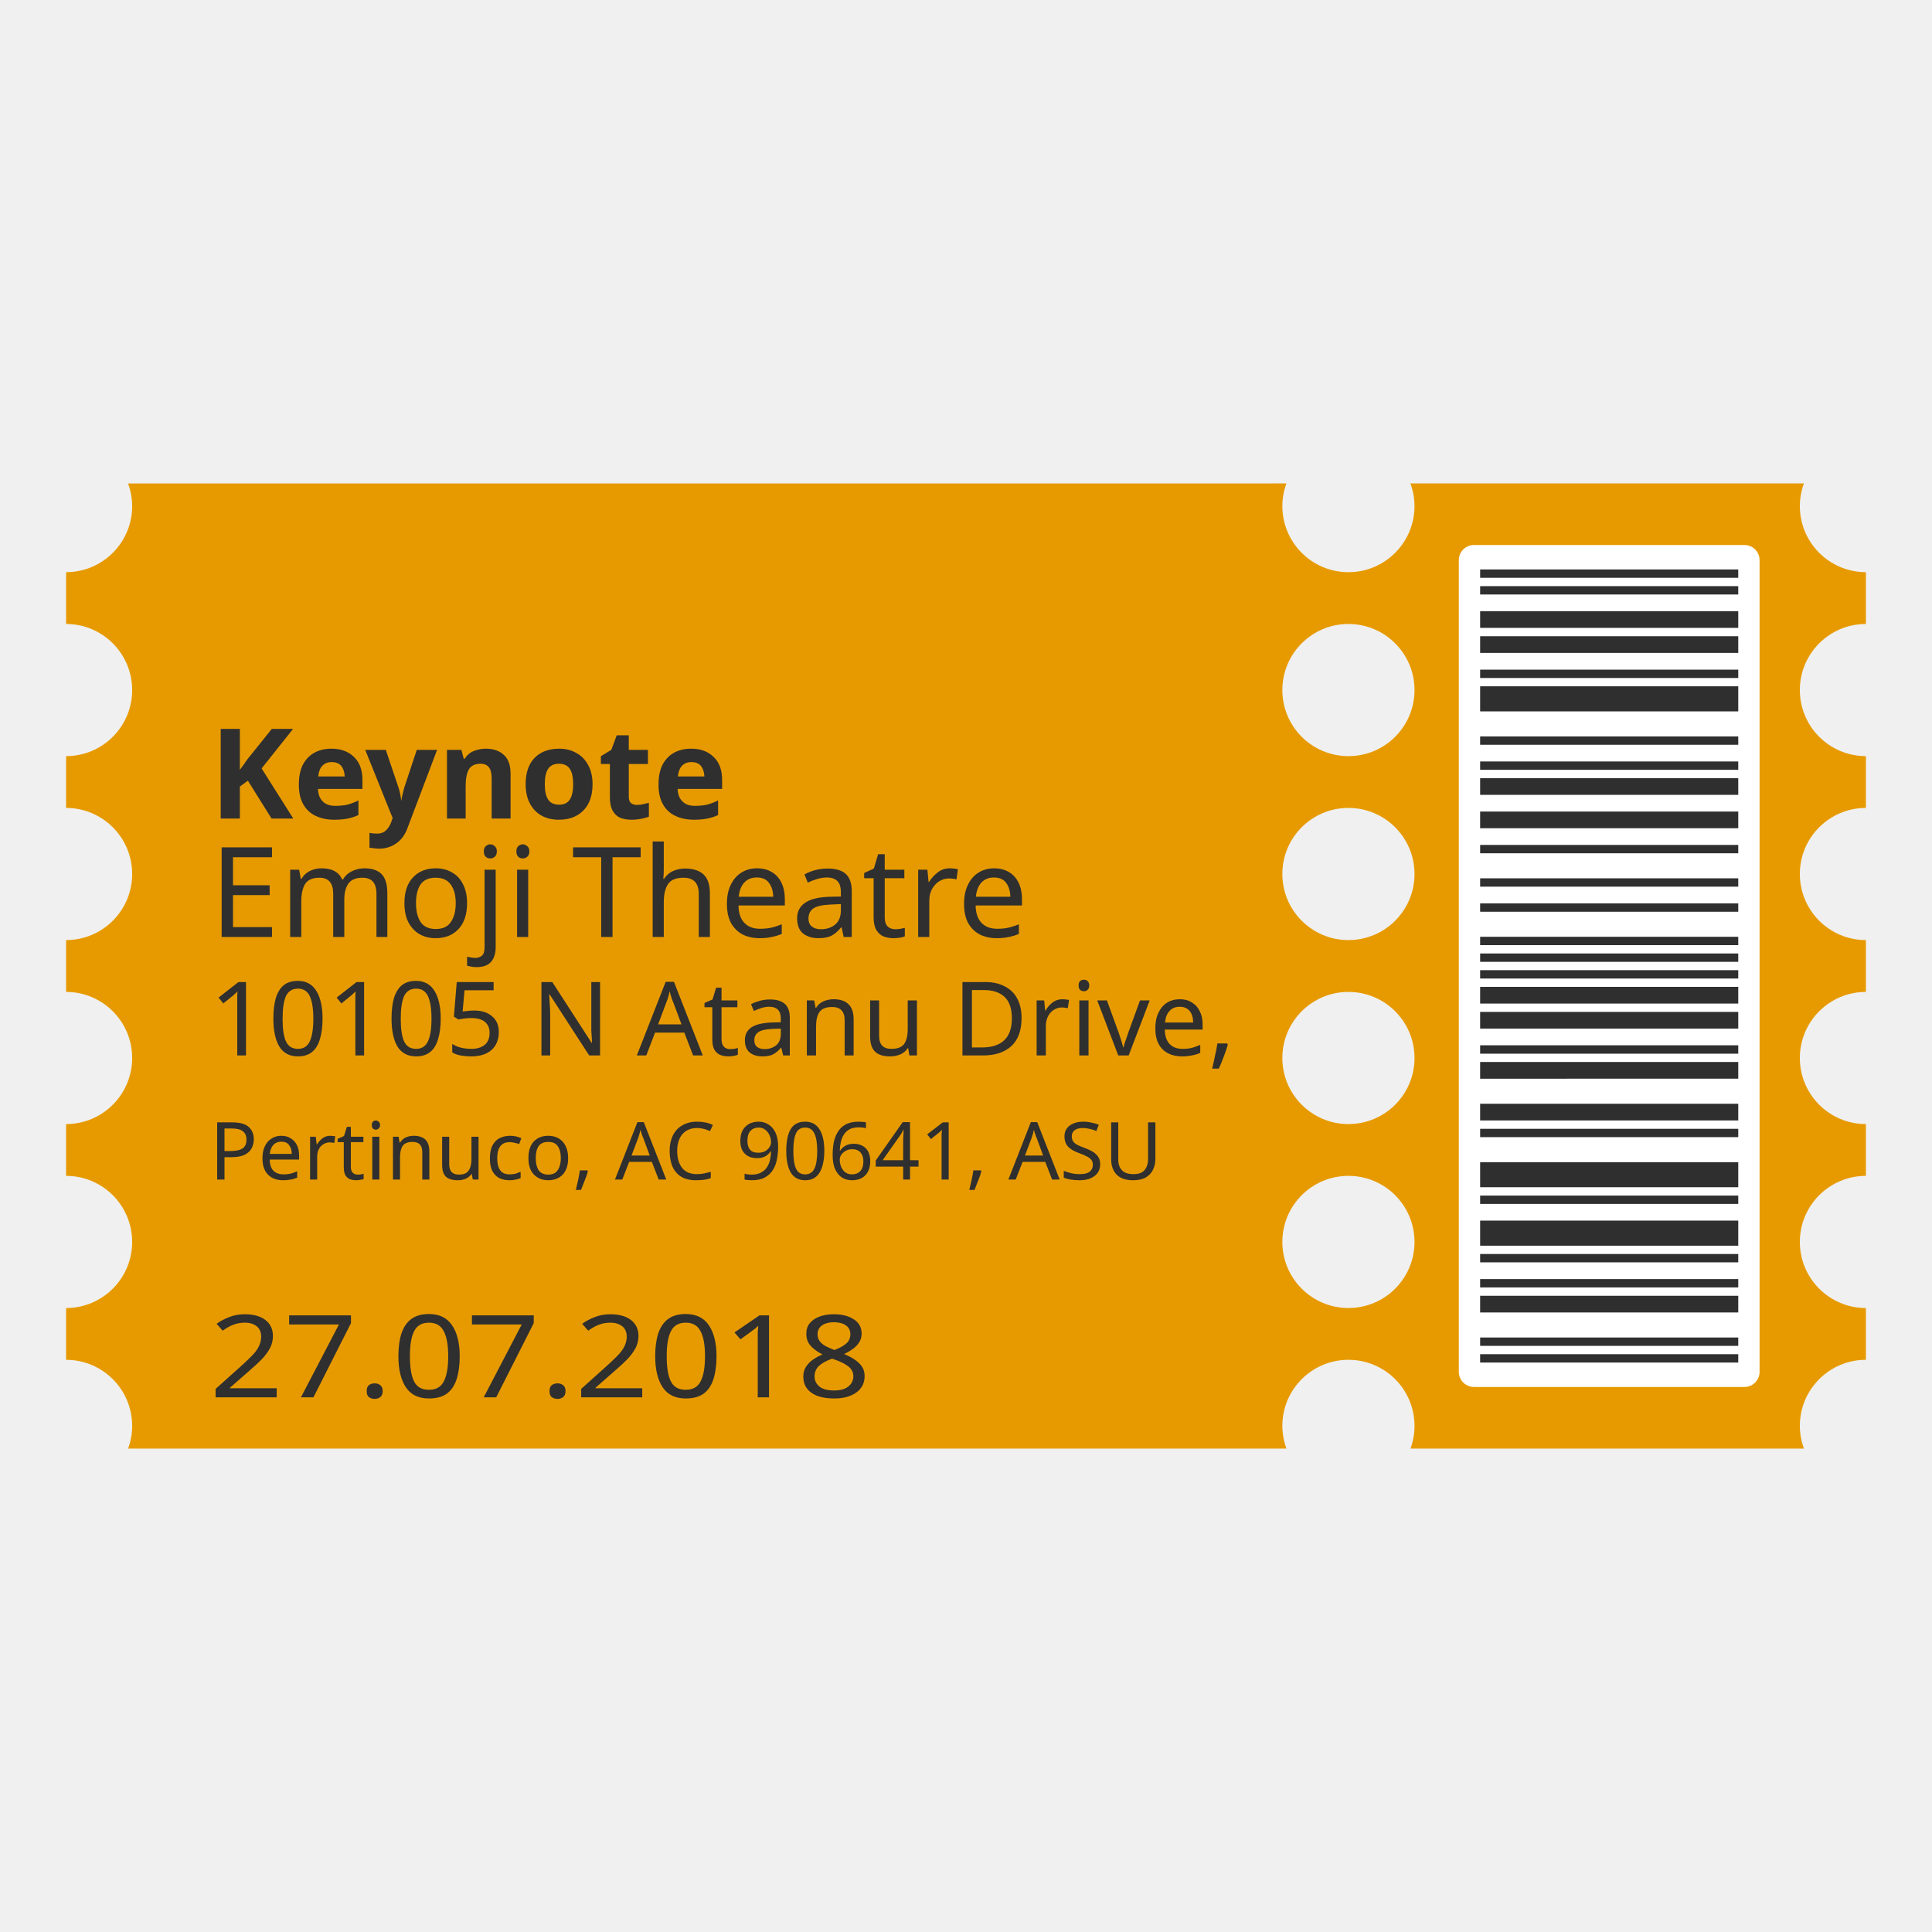
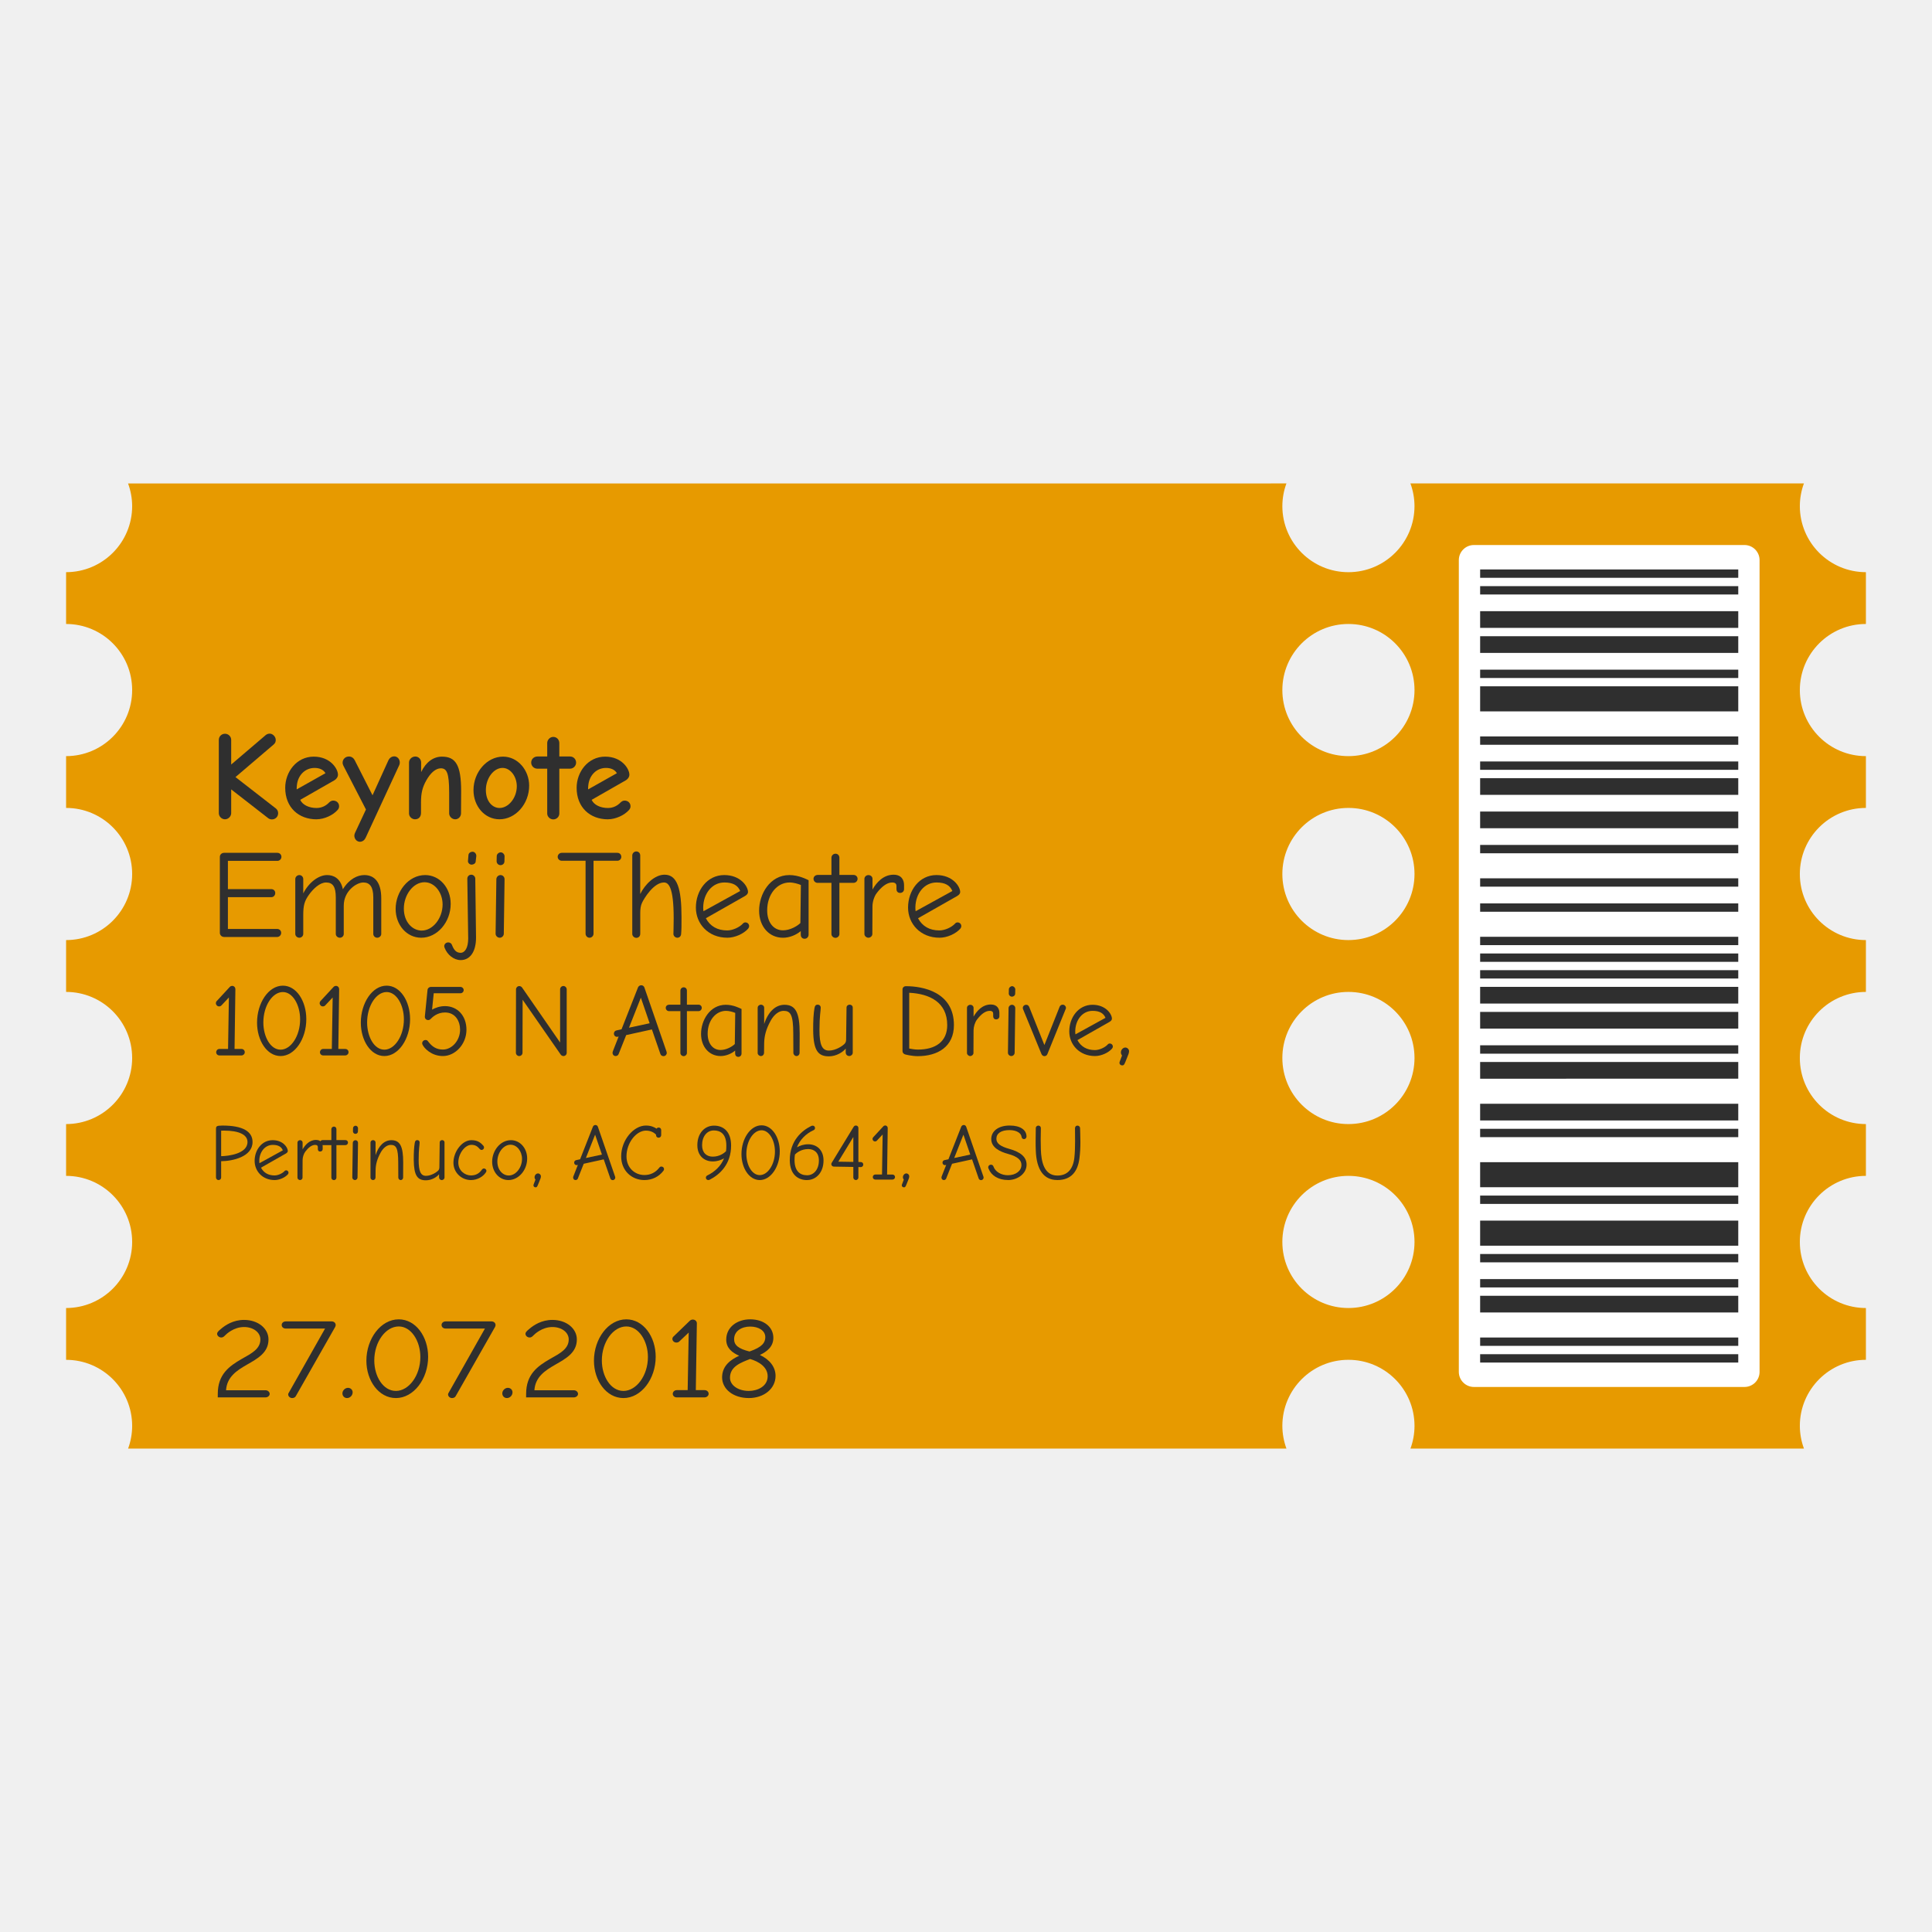
- <svg xmlns="http://www.w3.org/2000/svg" width="128" height="128" viewBox="0 0 128 128">
+ <svg xmlns="http://www.w3.org/2000/svg" width="128" height="128" version="1.1" viewBox="0 0 128 128">
  <path d="M8.484 32.03a4.378 4.378 0 0 1 .272 1.5 4.378 4.378 0 0 1-4.377 4.378v3.432a4.378 4.378 0 0 1 4.377 4.377 4.378 4.378 0 0 1-4.377 4.379v3.431a4.378 4.378 0 0 1 4.377 4.38 4.378 4.378 0 0 1-4.377 4.376v3.434a4.378 4.378 0 0 1 4.377 4.377 4.378 4.378 0 0 1-4.377 4.379v3.431a4.378 4.378 0 0 1 4.377 4.38 4.378 4.378 0 0 1-4.377 4.376v3.432a4.378 4.378 0 0 1 4.377 4.379 4.378 4.378 0 0 1-.268 1.5H85.23a4.378 4.378 0 0 1-.271-1.5 4.378 4.378 0 0 1 4.377-4.38 4.378 4.378 0 0 1 4.379 4.38 4.378 4.378 0 0 1-.268 1.5h26.069a4.378 4.378 0 0 1-.272-1.5 4.378 4.378 0 0 1 4.377-4.38v-3.43a4.378 4.378 0 0 1-4.377-4.378 4.378 4.378 0 0 1 4.377-4.379v-3.431a4.378 4.378 0 0 1-4.377-4.38 4.378 4.378 0 0 1 4.377-4.376v-3.434a4.378 4.378 0 0 1-4.377-4.377 4.378 4.378 0 0 1 4.377-4.379v-3.431a4.378 4.378 0 0 1-4.377-4.38 4.378 4.378 0 0 1 4.377-4.376v-3.432a4.378 4.378 0 0 1-4.377-4.379 4.378 4.378 0 0 1 .27-1.5h-26.07a4.378 4.378 0 0 1 .27 1.5 4.378 4.378 0 0 1-4.378 4.38 4.378 4.378 0 0 1-4.377-4.38 4.378 4.378 0 0 1 .27-1.5zm80.852 9.31a4.378 4.378 0 0 1 4.379 4.377 4.378 4.378 0 0 1-4.38 4.379 4.378 4.378 0 0 1-4.376-4.38 4.378 4.378 0 0 1 4.377-4.376zm0 12.187a4.378 4.378 0 0 1 4.379 4.38 4.378 4.378 0 0 1-4.38 4.376 4.378 4.378 0 0 1-4.376-4.377 4.378 4.378 0 0 1 4.377-4.379zm0 12.19a4.378 4.378 0 0 1 4.379 4.377 4.378 4.378 0 0 1-4.38 4.379 4.378 4.378 0 0 1-4.376-4.38 4.378 4.378 0 0 1 4.377-4.376zm0 12.187a4.378 4.378 0 0 1 4.379 4.38 4.378 4.378 0 0 1-4.38 4.376 4.378 4.378 0 0 1-4.376-4.377 4.378 4.378 0 0 1 4.377-4.379z" fill="#e79a00" stroke-width=".6" paint-order="stroke fill markers" />
-   <text style="line-height:7.109px;-inkscape-font-specification:'Comic Neue'" x="13.835" y="54.366" transform="matrix(1.00251 0 0 .9975 0 0)" font-weight="400" font-size="11.374" font-family="Comic Neue" letter-spacing="0" word-spacing="0" fill="none" stroke="#000">
-     <tspan x="13.835" y="54.366" style="-inkscape-font-specification:'Comic Neue Bold'" font-weight="700" font-size="8.341" fill="#2f2f2f" stroke="none" stroke-width="1.696">Keynote</tspan>
-     <tspan x="13.835" y="62.233" style="-inkscape-font-specification:'Comic Neue'" font-size="8.341" fill="#2f2f2f" stroke="none" stroke-width="1.696">Emoji Theatre</tspan>
-     <tspan x="13.835" y="70.1" style="-inkscape-font-specification:'Comic Neue'" font-size="6.824" fill="#2f2f2f" stroke="none" stroke-width="1.696">10105 N Atanu Drive,</tspan>
-     <tspan x="13.835" y="78.346" style="-inkscape-font-specification:'Comic Neue'" font-size="5.308" fill="#2f2f2f" stroke="none" stroke-width="1.696">Pertinuco, AC 90641, ASU</tspan>
-   </text>
-   <text style="line-height:5.05px;-inkscape-font-specification:'Comic Neue'" x="13.069" y="98.252" transform="scale(1.06127 .94227)" font-size="8.081" font-family="Comic Neue" letter-spacing="0" word-spacing="0" fill="none" stroke="#000">
-     <tspan x="13.069" y="98.252" fill="#2f2f2f" stroke="none">27.07.2018</tspan>
-   </text>
-   <rect width="19.925" height="55.781" x="96.651" y="36.109" rx="1" ry="1" fill="#fff" stroke-width=".6" paint-order="stroke fill markers" />
-   <g fill="#2f2f2f" stroke-width=".19" stroke-linecap="round" stroke-linejoin="round">
-     <path d="M98.063 90.273v-.554h17.101v.554zM98.063 89.166v-.553h17.101v.553zM98.063 86.954v-1.106h17.101v1.106zM98.063 85.295v-.553h17.101v.553zM98.063 83.635v-.553h17.101v.553zM98.063 82.53v-1.66h17.101v1.66zM98.063 79.764v-.554h17.101v.554zM98.063 78.657v-1.659h17.101v1.66zM98.063 75.339v-.553h17.101v.553zM98.063 74.232v-1.106h17.101v1.106zM98.063 71.467V70.36h17.101v1.106zM98.063 69.808v-.554h17.101v.554zM98.063 68.148v-1.106h17.101v1.106zM98.063 66.489v-1.106h17.101v1.106zM98.063 64.83v-.553h17.101v.553zM98.063 63.723v-.553h17.101v.553zM98.063 62.617v-.553h17.101v.553zM98.063 60.405v-.553h17.101v.553zM98.063 58.745v-.553h17.101v.553zM98.063 56.533v-.553h17.101v.553zM98.063 54.874v-1.107h17.101v1.107zM98.063 52.661v-1.106h17.101v1.106zM98.063 51.002v-.553h17.101v.553zM98.063 49.343v-.554h17.101v.554zM98.063 47.13v-1.66h17.101v1.66zM98.063 44.918v-.553h17.101v.553zM98.063 43.258v-1.106h17.101v1.106zM98.063 41.6v-1.107h17.101v1.106zM98.063 39.387v-.553h17.101v.553zM98.063 38.28v-.553h17.101v.553z" />
+   <g transform="scale(1.0025 .9975)" fill="#2f2f2f" aria-label="KeynoteEmoji Theatre10105 N Atanu Drive,Pertinuco, AC 90641, ASU">
+     <path d="m17.972 54.424c0.225 0 0.409-0.175 0.409-0.409 0-0.125-0.042-0.234-0.158-0.325l-2.661-2.077 2.519-2.16c0.117-0.1 0.142-0.2 0.142-0.309 0-0.209-0.192-0.417-0.4-0.417-0.1 0-0.2 0.042-0.267 0.1l-2.277 1.952v-1.635c0-0.234-0.192-0.409-0.409-0.409-0.225 0-0.409 0.175-0.409 0.409v4.863c0 0.217 0.183 0.409 0.409 0.409 0.217 0 0.409-0.192 0.409-0.409v-1.576l2.444 1.91c0.067 0.05 0.142 0.083 0.25 0.083z" />
+     <path d="m20.917 54.416c0.517 0 1.093-0.275 1.393-0.617 0.067-0.075 0.1-0.15 0.1-0.25 0-0.217-0.167-0.375-0.392-0.375-0.108 0-0.2 0.058-0.275 0.133-0.183 0.192-0.459 0.359-0.826 0.359-0.475 0-0.918-0.192-1.076-0.542l2.235-1.284c0.175-0.1 0.259-0.25 0.259-0.384 0-0.392-0.5-1.201-1.601-1.201-1.143 0-1.885 1.026-1.885 2.069 0 1.31 0.892 2.094 2.069 2.094zm-1.31-1.985c0-0.117 0-0.175 0.017-0.3 0.067-0.617 0.517-1.126 1.168-1.126 0.325 0 0.584 0.117 0.717 0.35z" />
+     <path d="m23.786 55.909c0.175 0 0.309-0.117 0.375-0.259l2.227-4.838c0.025-0.05 0.033-0.117 0.033-0.167 0-0.234-0.167-0.409-0.367-0.409-0.175 0-0.317 0.117-0.384 0.259l-1.051 2.327-1.176-2.327c-0.058-0.117-0.183-0.25-0.384-0.25-0.234 0-0.417 0.183-0.417 0.409 0 0.075 0.025 0.15 0.05 0.2l1.493 2.911-0.726 1.56c-0.025 0.058-0.042 0.125-0.042 0.175 0 0.225 0.167 0.409 0.367 0.409z" />
+     <path d="m27.431 54.416c0.25 0 0.392-0.183 0.392-0.417v-0.701c0-0.617 0.092-1.001 0.342-1.451 0.284-0.517 0.634-0.817 0.968-0.817 0.384 0 0.551 0.284 0.551 1.61v1.385c0 0.2 0.183 0.392 0.4 0.392 0.225 0 0.384-0.192 0.384-0.4 0-0.475 0.008-0.759 0.008-1.46 0-1.743-0.359-2.302-1.268-2.302-0.567 0-1.059 0.359-1.376 1.026v-0.634c0-0.225-0.175-0.4-0.384-0.4-0.217 0-0.417 0.175-0.417 0.4v3.386c0 0.2 0.183 0.384 0.4 0.384z" />
+     <path d="m33.011 54.416c1.059 0 1.96-1.018 1.96-2.235 0-1.026-0.751-1.927-1.727-1.927-1.059 0-1.952 1.026-1.952 2.227 0 1.068 0.742 1.935 1.718 1.935zm0-0.751c-0.45 0-0.901-0.417-0.901-1.193s0.509-1.468 1.101-1.468c0.525 0 0.943 0.576 0.943 1.218 0 0.767-0.542 1.443-1.143 1.443z" />
+     <path d="m36.564 54.424c0.217 0 0.4-0.175 0.4-0.392v-2.978h0.709c0.225 0 0.4-0.192 0.4-0.4 0-0.234-0.175-0.409-0.4-0.409h-0.709v-0.892c0-0.209-0.158-0.409-0.4-0.409-0.225 0-0.4 0.2-0.4 0.409v0.892h-0.642c-0.217 0-0.417 0.158-0.417 0.409 0 0.209 0.175 0.4 0.4 0.4h0.659v2.978c0 0.217 0.192 0.392 0.4 0.392z" />
+     <path d="m40.176 54.416c0.517 0 1.093-0.275 1.393-0.617 0.067-0.075 0.1-0.15 0.1-0.25 0-0.217-0.167-0.375-0.392-0.375-0.108 0-0.2 0.058-0.275 0.133-0.183 0.192-0.459 0.359-0.826 0.359-0.475 0-0.918-0.192-1.076-0.542l2.235-1.284c0.175-0.1 0.259-0.25 0.259-0.384 0-0.392-0.5-1.201-1.601-1.201-1.143 0-1.885 1.026-1.885 2.069 0 1.31 0.892 2.094 2.069 2.094zm-1.31-1.985c0-0.117 0-0.175 0.017-0.3 0.067-0.617 0.517-1.126 1.168-1.126 0.325 0 0.584 0.117 0.717 0.35z" />
+     <path d="m14.803 62.233h3.512c0.15 0 0.267-0.125 0.267-0.275s-0.117-0.259-0.267-0.259h-3.253v-2.11h2.869c0.15 0 0.259-0.125 0.259-0.275s-0.108-0.259-0.259-0.259h-2.869v-1.877h3.27c0.15 0 0.267-0.125 0.267-0.267 0-0.15-0.117-0.267-0.267-0.267h-3.528c-0.15 0-0.275 0.117-0.275 0.267v5.046c0 0.15 0.125 0.275 0.275 0.275z" />
+     <path d="m19.782 62.283c0.142 0 0.259-0.117 0.259-0.25v-1.243c0-0.651 0.075-0.934 0.375-1.36 0.292-0.409 0.726-0.817 1.134-0.817 0.45 0 0.642 0.292 0.642 0.993v2.427c0 0.133 0.125 0.25 0.267 0.25 0.15 0 0.259-0.117 0.259-0.25v-1.885c0-0.959 0.834-1.535 1.293-1.535 0.425 0 0.659 0.284 0.659 0.993v2.427c0 0.133 0.117 0.25 0.259 0.25s0.267-0.117 0.267-0.25v-2.369c0-1.118-0.484-1.543-1.118-1.543-0.45 0-0.993 0.25-1.418 0.943-0.158-0.751-0.634-0.943-1.043-0.943-0.567 0-1.209 0.492-1.576 1.218v-0.959c0-0.133-0.108-0.259-0.259-0.259-0.142 0-0.267 0.125-0.267 0.259v3.653c0 0.133 0.125 0.25 0.267 0.25z" />
+     <path d="m27.84 62.283c1.051 0 1.944-1.026 1.944-2.252 0-1.068-0.734-1.91-1.685-1.91-1.126 0-1.952 1.118-1.952 2.244 0 1.076 0.734 1.918 1.693 1.918zm0.033-0.475c-0.617 0-1.184-0.567-1.184-1.46 0-0.909 0.617-1.752 1.368-1.752 0.676 0 1.193 0.692 1.193 1.476 0 0.926-0.651 1.735-1.376 1.735z" />
+     <path d="m31.168 57.429c0.125 0 0.259-0.083 0.267-0.2l0.042-0.359c0.017-0.133-0.092-0.3-0.25-0.3-0.125 0-0.25 0.083-0.267 0.209l-0.033 0.4c-0.017 0.117 0.1 0.25 0.242 0.25zm-0.726 6.339c0.617 0 1.018-0.542 1.018-1.501 0-0.309-0.05-3.678-0.05-3.912 0-0.133-0.125-0.259-0.259-0.259-0.158 0-0.267 0.117-0.267 0.267 0 0.334 0.058 3.653 0.058 3.97 0 0.617-0.217 0.951-0.5 0.951-0.267 0-0.434-0.158-0.567-0.509-0.033-0.108-0.133-0.183-0.25-0.183-0.158 0-0.267 0.125-0.267 0.25 0 0.033 0.017 0.083 0.025 0.108 0.175 0.459 0.601 0.817 1.059 0.817z" />
+     <path d="m33.078 57.462c0.133 0 0.259-0.1 0.259-0.25l0.008-0.342c0-0.125-0.117-0.259-0.25-0.259s-0.267 0.117-0.267 0.25l-0.008 0.342c0 0.142 0.117 0.259 0.259 0.259zm-0.05 4.821c0.142 0 0.267-0.125 0.267-0.267l0.05-3.62c0-0.15-0.117-0.275-0.267-0.275-0.142 0-0.275 0.125-0.275 0.275l-0.05 3.62c0 0.142 0.125 0.267 0.275 0.267z" />
+     <path d="m38.958 62.283c0.15 0 0.267-0.125 0.267-0.267v-4.846h1.576c0.15 0 0.259-0.117 0.259-0.259 0-0.15-0.108-0.267-0.259-0.267h-3.678c-0.142 0-0.267 0.117-0.267 0.267 0 0.142 0.125 0.259 0.267 0.259h1.576v4.846c0 0.142 0.117 0.267 0.259 0.267z" />
+     <path d="m42.053 62.291c0.142 0 0.259-0.1 0.259-0.275v-1.351c0-0.275 0.025-0.517 0.125-0.717 0.125-0.267 0.759-1.335 1.443-1.335 0.284 0 0.642 0.259 0.642 2.369 0 0.509-0.017 0.909-0.017 1.051 0 0.133 0.125 0.25 0.259 0.25 0.142 0 0.242-0.108 0.25-0.25 0.025-0.284 0.025-0.559 0.025-1.109 0-1.885-0.275-2.828-1.118-2.828-0.659 0-1.301 0.651-1.61 1.284v-2.561c0-0.142-0.1-0.267-0.259-0.267-0.15 0-0.267 0.125-0.267 0.267v5.213c0 0.133 0.125 0.259 0.267 0.259z" />
+     <path d="m48.066 62.283c0.509 0 1.084-0.267 1.376-0.601 0.033-0.042 0.067-0.108 0.067-0.167 0-0.142-0.108-0.25-0.25-0.25-0.067 0-0.133 0.033-0.167 0.083-0.225 0.242-0.667 0.45-1.034 0.45-0.642 0-1.126-0.275-1.41-0.809l2.586-1.476c0.142-0.083 0.2-0.175 0.2-0.267 0-0.367-0.492-1.126-1.568-1.126-1.134 0-1.877 1.026-1.877 2.16 0 1.076 0.817 2.002 2.077 2.002zm-1.576-1.76c-0.017-0.1-0.017-0.175-0.017-0.267 0.017-0.909 0.584-1.643 1.401-1.643 0.576 0 0.892 0.2 1.043 0.567z" />
+     <path d="m53.179 62.35c0.15 0 0.259-0.125 0.259-0.275v-3.612c-0.142-0.067-0.659-0.342-1.268-0.342-1.293 0-2.002 1.268-2.002 2.361 0 1.076 0.676 1.802 1.576 1.802 0.442 0 0.884-0.192 1.176-0.442v0.234c0 0.15 0.083 0.275 0.259 0.275zm-1.435-0.559c-0.609 0-1.043-0.509-1.043-1.326 0-1.068 0.651-1.852 1.485-1.852 0.267 0 0.592 0.1 0.742 0.167l-0.033 2.527c-0.192 0.192-0.667 0.484-1.151 0.484z" />
+     <path d="m55.215 62.291c0.133 0 0.259-0.117 0.259-0.25v-3.403h0.934c0.15 0 0.267-0.125 0.267-0.267 0-0.15-0.117-0.259-0.267-0.259h-0.934v-1.143c0-0.142-0.1-0.267-0.259-0.267-0.15 0-0.267 0.125-0.267 0.267v1.143h-0.901c-0.15 0-0.284 0.1-0.284 0.259 0 0.142 0.117 0.267 0.267 0.267h0.918v3.403c0 0.133 0.125 0.25 0.267 0.25z" />
+     <path d="m57.392 62.283c0.133 0 0.259-0.117 0.259-0.242l0.008-1.843c0-0.284 0.108-0.659 0.284-0.884 0.284-0.375 0.642-0.701 1.018-0.701 0.225 0 0.284 0.108 0.284 0.242v0.192c0 0.125 0.058 0.259 0.242 0.259 0.15 0 0.259-0.108 0.259-0.25v-0.267c0-0.317-0.15-0.692-0.692-0.692-0.692 0-1.143 0.542-1.393 0.984v-0.709c0-0.142-0.117-0.25-0.267-0.25-0.142 0-0.267 0.108-0.267 0.25v3.67c0 0.125 0.133 0.242 0.267 0.242z" />
+     <path d="m62.088 62.283c0.509 0 1.084-0.267 1.376-0.601 0.033-0.042 0.067-0.108 0.067-0.167 0-0.142-0.108-0.25-0.25-0.25-0.067 0-0.133 0.033-0.167 0.083-0.225 0.242-0.667 0.45-1.034 0.45-0.642 0-1.126-0.275-1.41-0.809l2.586-1.476c0.142-0.083 0.2-0.175 0.2-0.267 0-0.367-0.492-1.126-1.568-1.126-1.134 0-1.877 1.026-1.877 2.16 0 1.076 0.817 2.002 2.077 2.002zm-1.576-1.76c-0.017-0.1-0.017-0.175-0.017-0.267 0.017-0.909 0.584-1.643 1.401-1.643 0.576 0 0.892 0.2 1.043 0.567z" />
+     <path d="m14.497 70.1h1.467c0.109 0 0.212-0.096 0.212-0.212 0-0.116-0.082-0.218-0.225-0.218h-0.45l0.055-3.972c0-0.109-0.082-0.218-0.218-0.218-0.041 0-0.116 0.027-0.15 0.068l-0.86 0.935c-0.041 0.041-0.061 0.096-0.061 0.143 0 0.116 0.089 0.218 0.212 0.218 0.061 0 0.116-0.02 0.157-0.068l0.491-0.525-0.055 3.419h-0.573c-0.123 0-0.212 0.102-0.212 0.218s0.089 0.212 0.212 0.212z" />
+     <path d="m18.544 70.141c0.935 0 1.699-1.133 1.699-2.45 0-1.194-0.648-2.225-1.549-2.225-0.955 0-1.706 1.16-1.706 2.457 0 1.181 0.648 2.218 1.556 2.218zm0-0.423c-0.676 0-1.14-0.867-1.14-1.808 0-1.105 0.601-2.02 1.29-2.02 0.655 0 1.14 0.86 1.14 1.815 0 1.099-0.607 2.013-1.29 2.013z" />
+     <path d="m21.355 70.1h1.467c0.109 0 0.212-0.096 0.212-0.212 0-0.116-0.082-0.218-0.225-0.218h-0.45l0.055-3.972c0-0.109-0.082-0.218-0.218-0.218-0.041 0-0.116 0.027-0.15 0.068l-0.86 0.935c-0.041 0.041-0.061 0.096-0.061 0.143 0 0.116 0.089 0.218 0.212 0.218 0.061 0 0.116-0.02 0.157-0.068l0.491-0.525-0.055 3.419h-0.573c-0.123 0-0.212 0.102-0.212 0.218s0.089 0.212 0.212 0.212z" />
+     <path d="m25.402 70.141c0.935 0 1.699-1.133 1.699-2.45 0-1.194-0.648-2.225-1.549-2.225-0.955 0-1.706 1.16-1.706 2.457 0 1.181 0.648 2.218 1.556 2.218zm0-0.423c-0.676 0-1.14-0.867-1.14-1.808 0-1.105 0.601-2.02 1.29-2.02 0.655 0 1.14 0.86 1.14 1.815 0 1.099-0.607 2.013-1.29 2.013z" />
+     <path d="m29.271 70.141c0.812 0 1.556-0.785 1.556-1.747 0-0.942-0.607-1.569-1.419-1.569-0.355 0-0.641 0.116-0.853 0.232l0.109-1.085h1.761c0.116 0 0.218-0.089 0.218-0.212 0-0.116-0.102-0.212-0.218-0.212h-1.952c-0.102 0-0.205 0.082-0.218 0.191l-0.177 1.767c-0.014 0.13 0.075 0.246 0.218 0.246 0.068 0 0.109-0.02 0.164-0.075 0.13-0.13 0.437-0.43 0.949-0.43 0.689 0 0.996 0.58 0.996 1.146 0 0.71-0.532 1.317-1.133 1.317-0.437 0-0.717-0.198-0.969-0.525-0.048-0.068-0.082-0.109-0.184-0.109-0.116 0-0.218 0.096-0.218 0.212 0 0.034 0.007 0.075 0.027 0.102 0.096 0.218 0.573 0.751 1.344 0.751z" />
+     <path d="m34.314 70.141c0.116 0 0.218-0.096 0.218-0.218l0.007-3.521 2.518 3.644c0.041 0.061 0.123 0.096 0.177 0.096 0.123 0 0.218-0.096 0.218-0.218v-4.217c0-0.116-0.102-0.218-0.218-0.218-0.123 0-0.218 0.102-0.218 0.218v3.535l-2.518-3.658c-0.048-0.055-0.102-0.089-0.184-0.089-0.116 0-0.212 0.102-0.212 0.212l-0.007 4.217c0 0.116 0.102 0.218 0.218 0.218z" />
+     <path d="m43.847 70.148c0.13 0 0.218-0.109 0.218-0.212 0-0.055-0.02-0.102-0.041-0.164l-1.44-4.19c-0.034-0.089-0.116-0.143-0.205-0.143-0.082 0-0.171 0.048-0.212 0.136l-1.092 2.791-0.341 0.075c-0.096 0.02-0.164 0.109-0.164 0.212 0 0.116 0.082 0.205 0.191 0.212 0.034 0 0.082-0.007 0.123-0.02l-0.375 0.962c-0.02 0.055-0.027 0.089-0.027 0.116 0 0.123 0.082 0.218 0.205 0.218 0.089 0 0.171-0.055 0.198-0.136l0.498-1.256 1.699-0.375 0.56 1.624c0.027 0.096 0.116 0.15 0.205 0.15zm-2.279-1.89 0.785-1.993 0.58 1.699z" />
+     <path d="m45.184 70.148c0.109 0 0.212-0.096 0.212-0.205v-2.784h0.764c0.123 0 0.218-0.102 0.218-0.218 0-0.123-0.096-0.212-0.218-0.212h-0.764v-0.935c0-0.116-0.082-0.218-0.212-0.218-0.123 0-0.218 0.102-0.218 0.218v0.935h-0.737c-0.123 0-0.232 0.082-0.232 0.212 0 0.116 0.096 0.218 0.218 0.218h0.751v2.784c0 0.109 0.102 0.205 0.218 0.205z" />
+     <path d="m48.794 70.196c0.123 0 0.212-0.102 0.212-0.225v-2.955c-0.116-0.055-0.539-0.28-1.037-0.28-1.058 0-1.638 1.037-1.638 1.931 0 0.88 0.553 1.474 1.29 1.474 0.362 0 0.723-0.157 0.962-0.362v0.191c0 0.123 0.068 0.225 0.212 0.225zm-1.174-0.457c-0.498 0-0.853-0.416-0.853-1.085 0-0.873 0.532-1.515 1.215-1.515 0.218 0 0.484 0.082 0.607 0.136l-0.027 2.068c-0.157 0.157-0.546 0.396-0.942 0.396z" />
+     <path d="m50.289 70.141c0.123 0 0.205-0.102 0.205-0.225l0.007-0.607c0.007-0.498 0.123-0.955 0.43-1.515 0.232-0.423 0.553-0.655 0.853-0.655 0.457 0 0.641 0.246 0.641 1.529 0 0.676 0.007 0.955 0.007 1.262 0 0.109 0.096 0.212 0.205 0.212 0.123 0 0.205-0.102 0.205-0.218 0-0.314 0.007-0.587 0.007-1.283 0-1.365-0.259-1.904-1.003-1.904-0.594 0-1.078 0.457-1.344 1.276v-1.078c0-0.116-0.096-0.205-0.212-0.205-0.116 0-0.218 0.089-0.218 0.205v3.009c0 0.102 0.102 0.198 0.218 0.198z" />
+     <path d="m54.772 70.161c0.505 0 0.942-0.287 1.119-0.519v0.259c0 0.136 0.096 0.239 0.239 0.239 0.116 0 0.225-0.102 0.225-0.212v-3.009c0-0.116-0.096-0.191-0.205-0.191-0.102 0-0.205 0.075-0.205 0.191l-0.027 2.081c0 0.082 0 0.212-0.082 0.307-0.136 0.157-0.601 0.471-1.058 0.471-0.45 0-0.621-0.396-0.621-1.344 0-0.996 0.082-1.269 0.082-1.501 0-0.13-0.089-0.205-0.198-0.205-0.13 0-0.191 0.075-0.218 0.252-0.055 0.321-0.089 0.812-0.082 1.454 0.014 1.331 0.321 1.726 1.03 1.726z" />
+     <path d="m60.654 70.148c1.317 0 2.388-0.628 2.388-2.061 0-2.211-2.068-2.586-3.173-2.586-0.123 0-0.225 0.089-0.225 0.212v4.101c0 0.102 0.075 0.191 0.171 0.218 0.055 0.014 0.437 0.116 0.839 0.116zm0-0.437c-0.205 0-0.423-0.041-0.566-0.068v-3.705c1.344 0.068 2.511 0.621 2.511 2.15 0 1.092-0.764 1.624-1.945 1.624z" />
+     <path d="m64.121 70.141c0.109 0 0.212-0.096 0.212-0.198l0.007-1.508c0-0.232 0.089-0.539 0.232-0.723 0.232-0.307 0.525-0.573 0.833-0.573 0.184 0 0.232 0.089 0.232 0.198v0.157c0 0.102 0.048 0.212 0.198 0.212 0.123 0 0.212-0.089 0.212-0.205v-0.218c0-0.259-0.123-0.566-0.566-0.566-0.566 0-0.935 0.444-1.14 0.805v-0.58c0-0.116-0.096-0.205-0.218-0.205-0.116 0-0.218 0.089-0.218 0.205v3.003c0 0.102 0.109 0.198 0.218 0.198z" />
+     <path d="m66.878 66.197c0.109 0 0.212-0.082 0.212-0.205l0.007-0.28c0-0.102-0.096-0.212-0.205-0.212-0.109 0-0.218 0.096-0.218 0.205l-0.007 0.28c0 0.116 0.096 0.212 0.212 0.212zm-0.041 3.944c0.116 0 0.218-0.102 0.218-0.218l0.041-2.962c0-0.123-0.096-0.225-0.218-0.225-0.116 0-0.225 0.102-0.225 0.225l-0.041 2.962c0 0.116 0.102 0.218 0.225 0.218z" />
+     <path d="m69.021 70.148c0.109 0 0.164-0.061 0.198-0.136l1.201-2.975c0.014-0.027 0.027-0.055 0.027-0.096 0-0.109-0.096-0.212-0.218-0.212-0.089 0-0.164 0.055-0.198 0.13l-1.01 2.552-1.003-2.532c-0.041-0.089-0.102-0.143-0.198-0.143-0.123 0-0.225 0.089-0.225 0.212 0 0.034 0.007 0.048 0.014 0.075l1.215 2.975c0.034 0.082 0.102 0.15 0.198 0.15z" />
+     <path d="m72.364 70.141c0.416 0 0.887-0.218 1.126-0.491 0.027-0.034 0.055-0.089 0.055-0.136 0-0.116-0.089-0.205-0.205-0.205-0.055 0-0.109 0.027-0.136 0.068-0.184 0.198-0.546 0.368-0.846 0.368-0.525 0-0.921-0.225-1.153-0.662l2.115-1.208c0.116-0.068 0.164-0.143 0.164-0.218 0-0.3-0.403-0.921-1.283-0.921-0.928 0-1.535 0.839-1.535 1.767 0 0.88 0.669 1.638 1.699 1.638zm-1.29-1.44c-0.014-0.082-0.014-0.143-0.014-0.218 0.014-0.744 0.478-1.344 1.146-1.344 0.471 0 0.73 0.164 0.853 0.464z" />
+     <path d="m74.166 70.762c0.136 0 0.157-0.109 0.3-0.464 0.102-0.246 0.15-0.355 0.15-0.484 0-0.116-0.109-0.239-0.246-0.239-0.15 0-0.293 0.15-0.293 0.328 0 0.082 0.034 0.15 0.075 0.205l-0.157 0.416c-0.007 0.02-0.014 0.048-0.014 0.068 0 0.096 0.082 0.171 0.184 0.171z" />
+     <path d="m14.445 78.378c0.096 0 0.17-0.074 0.17-0.17v-1.083c0.743-0.005 2.075-0.287 2.075-1.274 0-0.701-0.642-1.093-1.98-1.093-0.414 0-0.435 0.053-0.435 0.234v3.217c0 0.096 0.08 0.17 0.17 0.17zm0.17-1.587v-1.693c0.042-0.005 0.127-0.005 0.186-0.005 0.998 0 1.555 0.271 1.555 0.759 0 0.786-1.284 0.934-1.741 0.94z" />
+     <path d="m18.15 78.378c0.324 0 0.69-0.17 0.876-0.382 0.021-0.027 0.042-0.069 0.042-0.106 0-0.09-0.069-0.159-0.159-0.159-0.042 0-0.085 0.021-0.106 0.053-0.143 0.154-0.425 0.287-0.658 0.287-0.409 0-0.717-0.175-0.897-0.515l1.645-0.94c0.09-0.053 0.127-0.111 0.127-0.17 0-0.234-0.313-0.717-0.998-0.717-0.722 0-1.194 0.653-1.194 1.375 0 0.685 0.52 1.274 1.322 1.274zm-1.003-1.12c-0.011-0.064-0.011-0.111-0.011-0.17 0.011-0.579 0.372-1.046 0.892-1.046 0.366 0 0.568 0.127 0.663 0.361z" />
+     <path d="m19.828 78.378c0.085 0 0.165-0.074 0.165-0.154l0.005-1.173c0-0.18 0.069-0.419 0.18-0.563 0.18-0.239 0.409-0.446 0.648-0.446 0.143 0 0.18 0.069 0.18 0.154v0.122c0 0.08 0.037 0.165 0.154 0.165 0.096 0 0.165-0.069 0.165-0.159v-0.17c0-0.202-0.096-0.441-0.441-0.441-0.441 0-0.727 0.345-0.886 0.626v-0.451c0-0.09-0.074-0.159-0.17-0.159-0.09 0-0.17 0.069-0.17 0.159v2.336c0 0.08 0.085 0.154 0.17 0.154z" />
+     <path d="m22.068 78.383c0.085 0 0.165-0.074 0.165-0.159v-2.166h0.595c0.096 0 0.17-0.08 0.17-0.17 0-0.096-0.074-0.165-0.17-0.165h-0.595v-0.727c0-0.09-0.064-0.17-0.165-0.17-0.096 0-0.17 0.08-0.17 0.17v0.727h-0.573c-0.096 0-0.18 0.064-0.18 0.165 0 0.09 0.074 0.17 0.17 0.17h0.584v2.166c0 0.085 0.08 0.159 0.17 0.159z" />
+     <path d="m23.49 75.31c0.085 0 0.165-0.064 0.165-0.159l0.005-0.218c0-0.08-0.074-0.165-0.159-0.165s-0.17 0.074-0.17 0.159l-0.005 0.218c0 0.09 0.074 0.165 0.165 0.165zm-0.032 3.068c0.09 0 0.17-0.08 0.17-0.17l0.032-2.304c0-0.096-0.074-0.175-0.17-0.175-0.09 0-0.175 0.08-0.175 0.175l-0.032 2.304c0 0.09 0.08 0.17 0.175 0.17z" />
+     <path d="m24.658 78.378c0.096 0 0.159-0.08 0.159-0.175l0.005-0.472c0.005-0.387 0.096-0.743 0.334-1.178 0.18-0.329 0.43-0.51 0.663-0.51 0.356 0 0.499 0.191 0.499 1.189 0 0.525 0.005 0.743 0.005 0.982 0 0.085 0.074 0.165 0.159 0.165 0.096 0 0.159-0.08 0.159-0.17 0-0.244 0.005-0.456 0.005-0.998 0-1.062-0.202-1.481-0.78-1.481-0.462 0-0.839 0.356-1.046 0.993v-0.839c0-0.09-0.074-0.159-0.165-0.159-0.09 0-0.17 0.069-0.17 0.159v2.341c0 0.08 0.08 0.154 0.17 0.154z" />
+     <path d="m28.145 78.394c0.393 0 0.733-0.223 0.871-0.403v0.202c0 0.106 0.074 0.186 0.186 0.186 0.09 0 0.175-0.08 0.175-0.165v-2.341c0-0.09-0.074-0.149-0.159-0.149-0.08 0-0.159 0.058-0.159 0.149l-0.021 1.619c0 0.064 0 0.165-0.064 0.239-0.106 0.122-0.467 0.366-0.823 0.366-0.35 0-0.483-0.308-0.483-1.046 0-0.775 0.064-0.987 0.064-1.168 0-0.101-0.069-0.159-0.154-0.159-0.101 0-0.149 0.058-0.17 0.196-0.042 0.249-0.069 0.632-0.064 1.131 0.011 1.035 0.249 1.343 0.802 1.343z" />
+     <path d="m31.123 78.378c0.446 0 0.807-0.244 0.971-0.488 0.032-0.042 0.053-0.08 0.053-0.122 0-0.085-0.074-0.159-0.165-0.159-0.064 0-0.111 0.042-0.149 0.096-0.149 0.212-0.366 0.366-0.711 0.366-0.377 0-0.833-0.297-0.833-0.855 0-0.595 0.435-1.178 0.871-1.178 0.265 0 0.409 0.117 0.547 0.281 0.032 0.037 0.069 0.058 0.122 0.058 0.09 0 0.159-0.074 0.159-0.165 0-0.037-0.016-0.085-0.042-0.111-0.202-0.234-0.403-0.372-0.796-0.372-0.616 0-1.184 0.764-1.184 1.497 0 0.653 0.531 1.152 1.157 1.152z" />
+     <path d="m33.602 78.378c0.669 0 1.237-0.653 1.237-1.433 0-0.679-0.467-1.216-1.072-1.216-0.717 0-1.242 0.711-1.242 1.428 0 0.685 0.467 1.221 1.077 1.221zm0.021-0.303c-0.393 0-0.754-0.361-0.754-0.929 0-0.579 0.393-1.115 0.871-1.115 0.43 0 0.759 0.441 0.759 0.94 0 0.589-0.414 1.104-0.876 1.104z" />
+     <path d="m35.396 78.861c0.106 0 0.122-0.085 0.234-0.361 0.08-0.191 0.117-0.276 0.117-0.377 0-0.09-0.085-0.186-0.191-0.186-0.117 0-0.228 0.117-0.228 0.255 0 0.064 0.027 0.117 0.058 0.159l-0.122 0.324c-0.005 0.016-0.011 0.037-0.011 0.053 0 0.074 0.064 0.133 0.143 0.133z" />
+     <path d="m40.492 78.383c0.101 0 0.17-0.085 0.17-0.165 0-0.042-0.016-0.08-0.032-0.127l-1.12-3.259c-0.027-0.069-0.09-0.111-0.159-0.111-0.064 0-0.133 0.037-0.165 0.106l-0.849 2.171-0.265 0.058c-0.074 0.016-0.127 0.085-0.127 0.165 0 0.09 0.064 0.159 0.149 0.165 0.027 0 0.064-0.005 0.096-0.016l-0.292 0.748c-0.016 0.042-0.021 0.069-0.021 0.09 0 0.096 0.064 0.17 0.159 0.17 0.069 0 0.133-0.042 0.154-0.106l0.387-0.977 1.322-0.292 0.435 1.263c0.021 0.074 0.09 0.117 0.159 0.117zm-1.773-1.47 0.61-1.55 0.451 1.322z" />
+     <path d="m42.588 78.378c0.51 0 0.966-0.223 1.263-0.626 0.027-0.032 0.032-0.069 0.032-0.101 0-0.111-0.085-0.17-0.17-0.17-0.053 0-0.09 0.011-0.133 0.064-0.265 0.345-0.605 0.499-0.993 0.499-0.616 0-1.184-0.462-1.184-1.242 0-0.908 0.653-1.709 1.284-1.709 0.372 0 0.568 0.17 0.669 0.265v0.042c0 0.09 0.074 0.165 0.17 0.165 0.096 0 0.17-0.08 0.17-0.17v-0.34c0-0.096-0.074-0.165-0.165-0.165-0.064 0-0.117 0.032-0.138 0.074-0.165-0.106-0.372-0.207-0.706-0.207-0.817 0-1.635 0.971-1.635 2.044 0 0.961 0.701 1.577 1.534 1.577z" />
+     <path d="m46.808 78.378c0.037 0 0.069-0.011 0.101-0.027 0.674-0.345 1.407-1.04 1.407-2.261 0-0.918-0.488-1.327-1.131-1.327-0.616 0-1.099 0.504-1.099 1.3 0 0.706 0.456 1.077 1.019 1.077 0.308 0 0.557-0.096 0.743-0.202-0.191 0.494-0.61 0.897-1.109 1.136-0.053 0.027-0.09 0.08-0.09 0.149 0 0.085 0.069 0.154 0.159 0.154zm0.297-1.555c-0.403 0-0.706-0.249-0.706-0.759 0-0.589 0.324-0.982 0.775-0.982 0.403 0 0.828 0.196 0.828 1.008 0 0.127-0.005 0.249-0.021 0.372-0.101 0.101-0.403 0.361-0.876 0.361z" />
+     <path d="m50.211 78.378c0.727 0 1.322-0.881 1.322-1.906 0-0.929-0.504-1.73-1.205-1.73-0.743 0-1.327 0.902-1.327 1.911 0 0.918 0.504 1.725 1.21 1.725zm0-0.329c-0.525 0-0.886-0.674-0.886-1.407 0-0.86 0.467-1.571 1.003-1.571 0.51 0 0.886 0.669 0.886 1.412 0 0.855-0.472 1.566-1.003 1.566z" />
+     <path d="m53.332 78.378c0.605 0 1.093-0.504 1.093-1.3 0-0.711-0.456-1.077-1.014-1.077-0.313 0-0.557 0.096-0.743 0.202 0.186-0.494 0.595-0.913 1.104-1.141 0.053-0.021 0.09-0.074 0.09-0.143 0-0.09-0.064-0.154-0.154-0.154-0.042 0-0.069 0.011-0.106 0.027-0.6 0.297-1.407 0.966-1.407 2.261 0 0.982 0.573 1.327 1.136 1.327zm0.005-0.318c-0.478 0-0.828-0.292-0.828-1.008 0-0.127 0.005-0.249 0.027-0.372 0.101-0.101 0.403-0.361 0.876-0.361 0.387 0 0.706 0.228 0.706 0.759 0 0.595-0.334 0.982-0.78 0.982z" />
+     <path d="m56.564 78.378c0.085 0 0.165-0.08 0.165-0.165v-0.701l0.165 0.005c0.085 0 0.159-0.08 0.159-0.17 0-0.09-0.074-0.165-0.159-0.165l-0.165-0.005v-2.256c0-0.096-0.069-0.165-0.165-0.165-0.064 0-0.111 0.027-0.149 0.085l-1.449 2.389c-0.016 0.027-0.027 0.053-0.027 0.09 0 0.085 0.074 0.165 0.165 0.165l1.29 0.021v0.706c0 0.085 0.074 0.165 0.17 0.165zm-0.17-1.205-0.993-0.016 0.993-1.64z" />
+     <path d="m57.844 78.346h1.141c0.085 0 0.165-0.074 0.165-0.165 0-0.09-0.064-0.17-0.175-0.17h-0.35l0.042-3.089c0-0.085-0.064-0.17-0.17-0.17-0.032 0-0.09 0.021-0.117 0.053l-0.669 0.727c-0.032 0.032-0.048 0.074-0.048 0.111 0 0.09 0.069 0.17 0.165 0.17 0.048 0 0.09-0.016 0.122-0.053l0.382-0.409-0.042 2.659h-0.446c-0.096 0-0.165 0.08-0.165 0.17 0 0.09 0.069 0.165 0.165 0.165z" />
+     <path d="m59.739 78.861c0.106 0 0.122-0.085 0.234-0.361 0.08-0.191 0.117-0.276 0.117-0.377 0-0.09-0.085-0.186-0.191-0.186-0.117 0-0.228 0.117-0.228 0.255 0 0.064 0.027 0.117 0.058 0.159l-0.122 0.324c-0.005 0.016-0.011 0.037-0.011 0.053 0 0.074 0.064 0.133 0.143 0.133z" />
+     <path d="m64.834 78.383c0.101 0 0.17-0.085 0.17-0.165 0-0.042-0.016-0.08-0.032-0.127l-1.12-3.259c-0.027-0.069-0.09-0.111-0.159-0.111-0.064 0-0.133 0.037-0.165 0.106l-0.849 2.171-0.265 0.058c-0.074 0.016-0.127 0.085-0.127 0.165 0 0.09 0.064 0.159 0.149 0.165 0.027 0 0.064-0.005 0.096-0.016l-0.292 0.748c-0.016 0.042-0.021 0.069-0.021 0.09 0 0.096 0.064 0.17 0.159 0.17 0.069 0 0.133-0.042 0.154-0.106l0.387-0.977 1.322-0.292 0.435 1.263c0.021 0.074 0.09 0.117 0.159 0.117zm-1.773-1.47 0.61-1.55 0.451 1.322z" />
+     <path d="m66.607 78.378c0.653 0 1.237-0.43 1.237-1.024 0-0.494-0.377-0.833-1.141-1.046-0.568-0.159-0.855-0.356-0.855-0.669 0-0.361 0.308-0.579 0.865-0.579 0.467 0 0.77 0.191 0.802 0.456 0.005 0.074 0.074 0.143 0.159 0.143 0.09 0 0.165-0.074 0.165-0.17 0-0.435-0.398-0.733-1.109-0.733-0.764 0-1.221 0.382-1.221 0.897 0 0.573 0.584 0.844 1.109 0.987 0.674 0.186 0.886 0.43 0.886 0.738 0 0.382-0.366 0.679-0.897 0.679-0.441 0-0.828-0.234-0.945-0.563-0.027-0.085-0.085-0.138-0.175-0.138-0.101 0-0.18 0.08-0.18 0.175 0 0.032 0.016 0.08 0.032 0.106 0.17 0.425 0.621 0.738 1.269 0.738z" />
+     <path d="m69.871 78.378c0.94 0 1.353-0.584 1.465-1.433 0.048-0.372 0.064-0.733 0.064-1.088 0-0.387-0.021-0.897-0.021-0.929 0-0.08-0.064-0.165-0.17-0.165-0.117 0-0.165 0.09-0.165 0.175 0 0.308 0.005 0.6 0.005 0.886 0 0.377-0.011 0.722-0.048 1.077-0.085 0.738-0.446 1.178-1.12 1.178-0.897 0-1.067-0.955-1.093-1.725-0.005-0.18-0.011-0.435-0.011-0.653 0-0.26 0.011-0.515 0.011-0.775 0-0.085-0.064-0.165-0.165-0.165-0.096 0-0.17 0.074-0.17 0.159 0 0.281-0.011 0.579-0.011 0.892 0 0.218 0 0.35 0.011 0.616 0.048 1.263 0.525 1.948 1.417 1.948z" />
+   </g>
+   <g transform="scale(1.0613 .94227)" fill="#2f2f2f" aria-label="27.07.2018">
+     <path d="m13.594 98.252h2.982c0.137 0 0.259-0.113 0.259-0.242 0-0.145-0.121-0.259-0.259-0.259h-2.465c0.057-0.954 0.687-1.398 1.309-1.802 0.663-0.428 1.341-0.84 1.341-1.77 0-0.76-0.638-1.374-1.527-1.374-0.671 0-1.164 0.364-1.446 0.638-0.186 0.17-0.234 0.251-0.234 0.339 0 0.121 0.105 0.259 0.259 0.259 0.121 0 0.186-0.089 0.251-0.162 0.057-0.065 0.517-0.574 1.172-0.574 0.574 0 1.018 0.372 1.018 0.873 0 0.663-0.541 0.978-1.156 1.366-0.8 0.517-1.503 1.091-1.503 2.465z" />
+     <path d="m18.241 98.3c0.081 0 0.186-0.04 0.226-0.137l2.457-4.865c0.016-0.04 0.032-0.089 0.032-0.129 0-0.145-0.105-0.259-0.251-0.259h-2.869c-0.145 0-0.251 0.113-0.251 0.251 0 0.145 0.105 0.251 0.251 0.251h2.457l-2.271 4.525c-0.024 0.04-0.032 0.073-0.032 0.105 0 0.137 0.113 0.259 0.251 0.259z" />
+     <path d="m21.667 98.3c0.178 0 0.347-0.178 0.347-0.404 0-0.178-0.129-0.315-0.291-0.315-0.178 0-0.347 0.186-0.347 0.388 0 0.186 0.121 0.331 0.291 0.331z" />
+     <path d="m24.714 98.3c1.107 0 2.012-1.341 2.012-2.901 0-1.414-0.768-2.634-1.834-2.634-1.131 0-2.02 1.374-2.02 2.909 0 1.398 0.768 2.626 1.843 2.626zm0-0.501c-0.8 0-1.349-1.026-1.349-2.142 0-1.309 0.711-2.392 1.527-2.392 0.776 0 1.349 1.018 1.349 2.15 0 1.301-0.719 2.384-1.527 2.384z" />
+     <path d="m28.221 98.3c0.081 0 0.186-0.04 0.226-0.137l2.457-4.865c0.016-0.04 0.032-0.089 0.032-0.129 0-0.145-0.105-0.259-0.251-0.259h-2.869c-0.145 0-0.251 0.113-0.251 0.251 0 0.145 0.105 0.251 0.251 0.251h2.457l-2.271 4.525c-0.024 0.04-0.032 0.073-0.032 0.105 0 0.137 0.113 0.259 0.251 0.259z" />
+     <path d="m31.647 98.3c0.178 0 0.347-0.178 0.347-0.404 0-0.178-0.129-0.315-0.291-0.315-0.178 0-0.347 0.186-0.347 0.388 0 0.186 0.121 0.331 0.291 0.331z" />
+     <path d="m32.843 98.252h2.982c0.137 0 0.259-0.113 0.259-0.242 0-0.145-0.121-0.259-0.259-0.259h-2.465c0.057-0.954 0.687-1.398 1.309-1.802 0.663-0.428 1.341-0.84 1.341-1.77 0-0.76-0.638-1.374-1.527-1.374-0.671 0-1.164 0.364-1.446 0.638-0.186 0.17-0.234 0.251-0.234 0.339 0 0.121 0.105 0.259 0.259 0.259 0.121 0 0.186-0.089 0.251-0.162 0.057-0.065 0.517-0.574 1.172-0.574 0.574 0 1.018 0.372 1.018 0.873 0 0.663-0.541 0.978-1.156 1.366-0.8 0.517-1.503 1.091-1.503 2.465z" />
+     <path d="m38.92 98.3c1.107 0 2.012-1.341 2.012-2.901 0-1.414-0.768-2.634-1.834-2.634-1.131 0-2.02 1.374-2.02 2.909 0 1.398 0.768 2.626 1.843 2.626zm0-0.501c-0.8 0-1.349-1.026-1.349-2.142 0-1.309 0.711-2.392 1.527-2.392 0.776 0 1.349 1.018 1.349 2.15 0 1.301-0.719 2.384-1.527 2.384z" />
+     <path d="m42.249 98.252h1.737c0.129 0 0.251-0.113 0.251-0.251s-0.097-0.259-0.267-0.259h-0.533l0.065-4.703c0-0.129-0.097-0.259-0.259-0.259-0.048 0-0.137 0.032-0.178 0.081l-1.018 1.107c-0.048 0.048-0.073 0.113-0.073 0.17 0 0.137 0.105 0.259 0.251 0.259 0.073 0 0.137-0.024 0.186-0.081l0.582-0.622-0.065 4.049h-0.679c-0.145 0-0.251 0.121-0.251 0.259s0.105 0.251 0.251 0.251z" />
+     <path d="m46.742 98.3c0.962 0 1.673-0.671 1.673-1.56 0-0.622-0.364-1.147-0.978-1.471 0.428-0.226 0.84-0.574 0.84-1.204 0-0.768-0.598-1.301-1.446-1.301-0.8 0-1.495 0.533-1.495 1.43 0 0.598 0.38 0.921 0.808 1.131-0.501 0.259-1.05 0.671-1.067 1.495-0.008 0.849 0.695 1.479 1.665 1.479zm0.048-3.273c-0.687-0.194-0.962-0.444-0.962-0.865 0-0.582 0.477-0.889 1.002-0.889s0.945 0.283 0.945 0.743c0 0.364-0.17 0.695-0.986 1.01zm-0.048 2.772c-0.646 0-1.172-0.388-1.172-0.929 0-0.8 0.695-1.067 1.253-1.317 0.55 0.178 1.099 0.566 1.099 1.212 0 0.711-0.63 1.034-1.18 1.034z" />
+   </g>
+   <rect x="96.651" y="36.109" width="19.925" height="55.781" rx="1" ry="1" fill="#fff" stroke-width=".6" paint-order="stroke fill markers" />
+   <g fill="#2f2f2f" stroke-linecap="round" stroke-linejoin="round" stroke-width=".19">
+     <path d="m98.063 90.273v-0.554h17.101v0.554zm0-1.107v-0.553h17.101v0.553zm0-2.212v-1.106h17.101v1.106zm0-1.659v-0.553h17.101v0.553zm0-1.66v-0.553h17.101v0.553zm0-1.105v-1.66h17.101v1.66zm0-2.766v-0.554h17.101v0.554zm0-1.107v-1.659h17.101v1.66zm0-3.318v-0.553h17.101v0.553zm0-1.107v-1.106h17.101v1.106zm0-2.765v-1.107h17.101v1.106zm0-1.659v-0.554h17.101v0.554zm0-1.66v-1.106h17.101v1.106zm0-1.659v-1.106h17.101v1.106zm0-1.659v-0.553h17.101v0.553zm0-1.107v-0.553h17.101v0.553zm0-1.106v-0.553h17.101v0.553zm0-2.212v-0.553h17.101v0.553zm0-1.66v-0.553h17.101v0.553zm0-2.212v-0.553h17.101v0.553zm0-1.659v-1.107h17.101v1.107zm0-2.213v-1.106h17.101v1.106zm0-1.659v-0.553h17.101v0.553zm0-1.659v-0.554h17.101v0.554zm0-2.213v-1.66h17.101v1.66zm0-2.212v-0.553h17.101v0.553zm0-1.66v-1.106h17.101v1.106zm0-1.658v-1.107h17.101v1.106zm0-2.213v-0.553h17.101v0.553zm0-1.107v-0.553h17.101v0.553z" />
  </g>
</svg>
